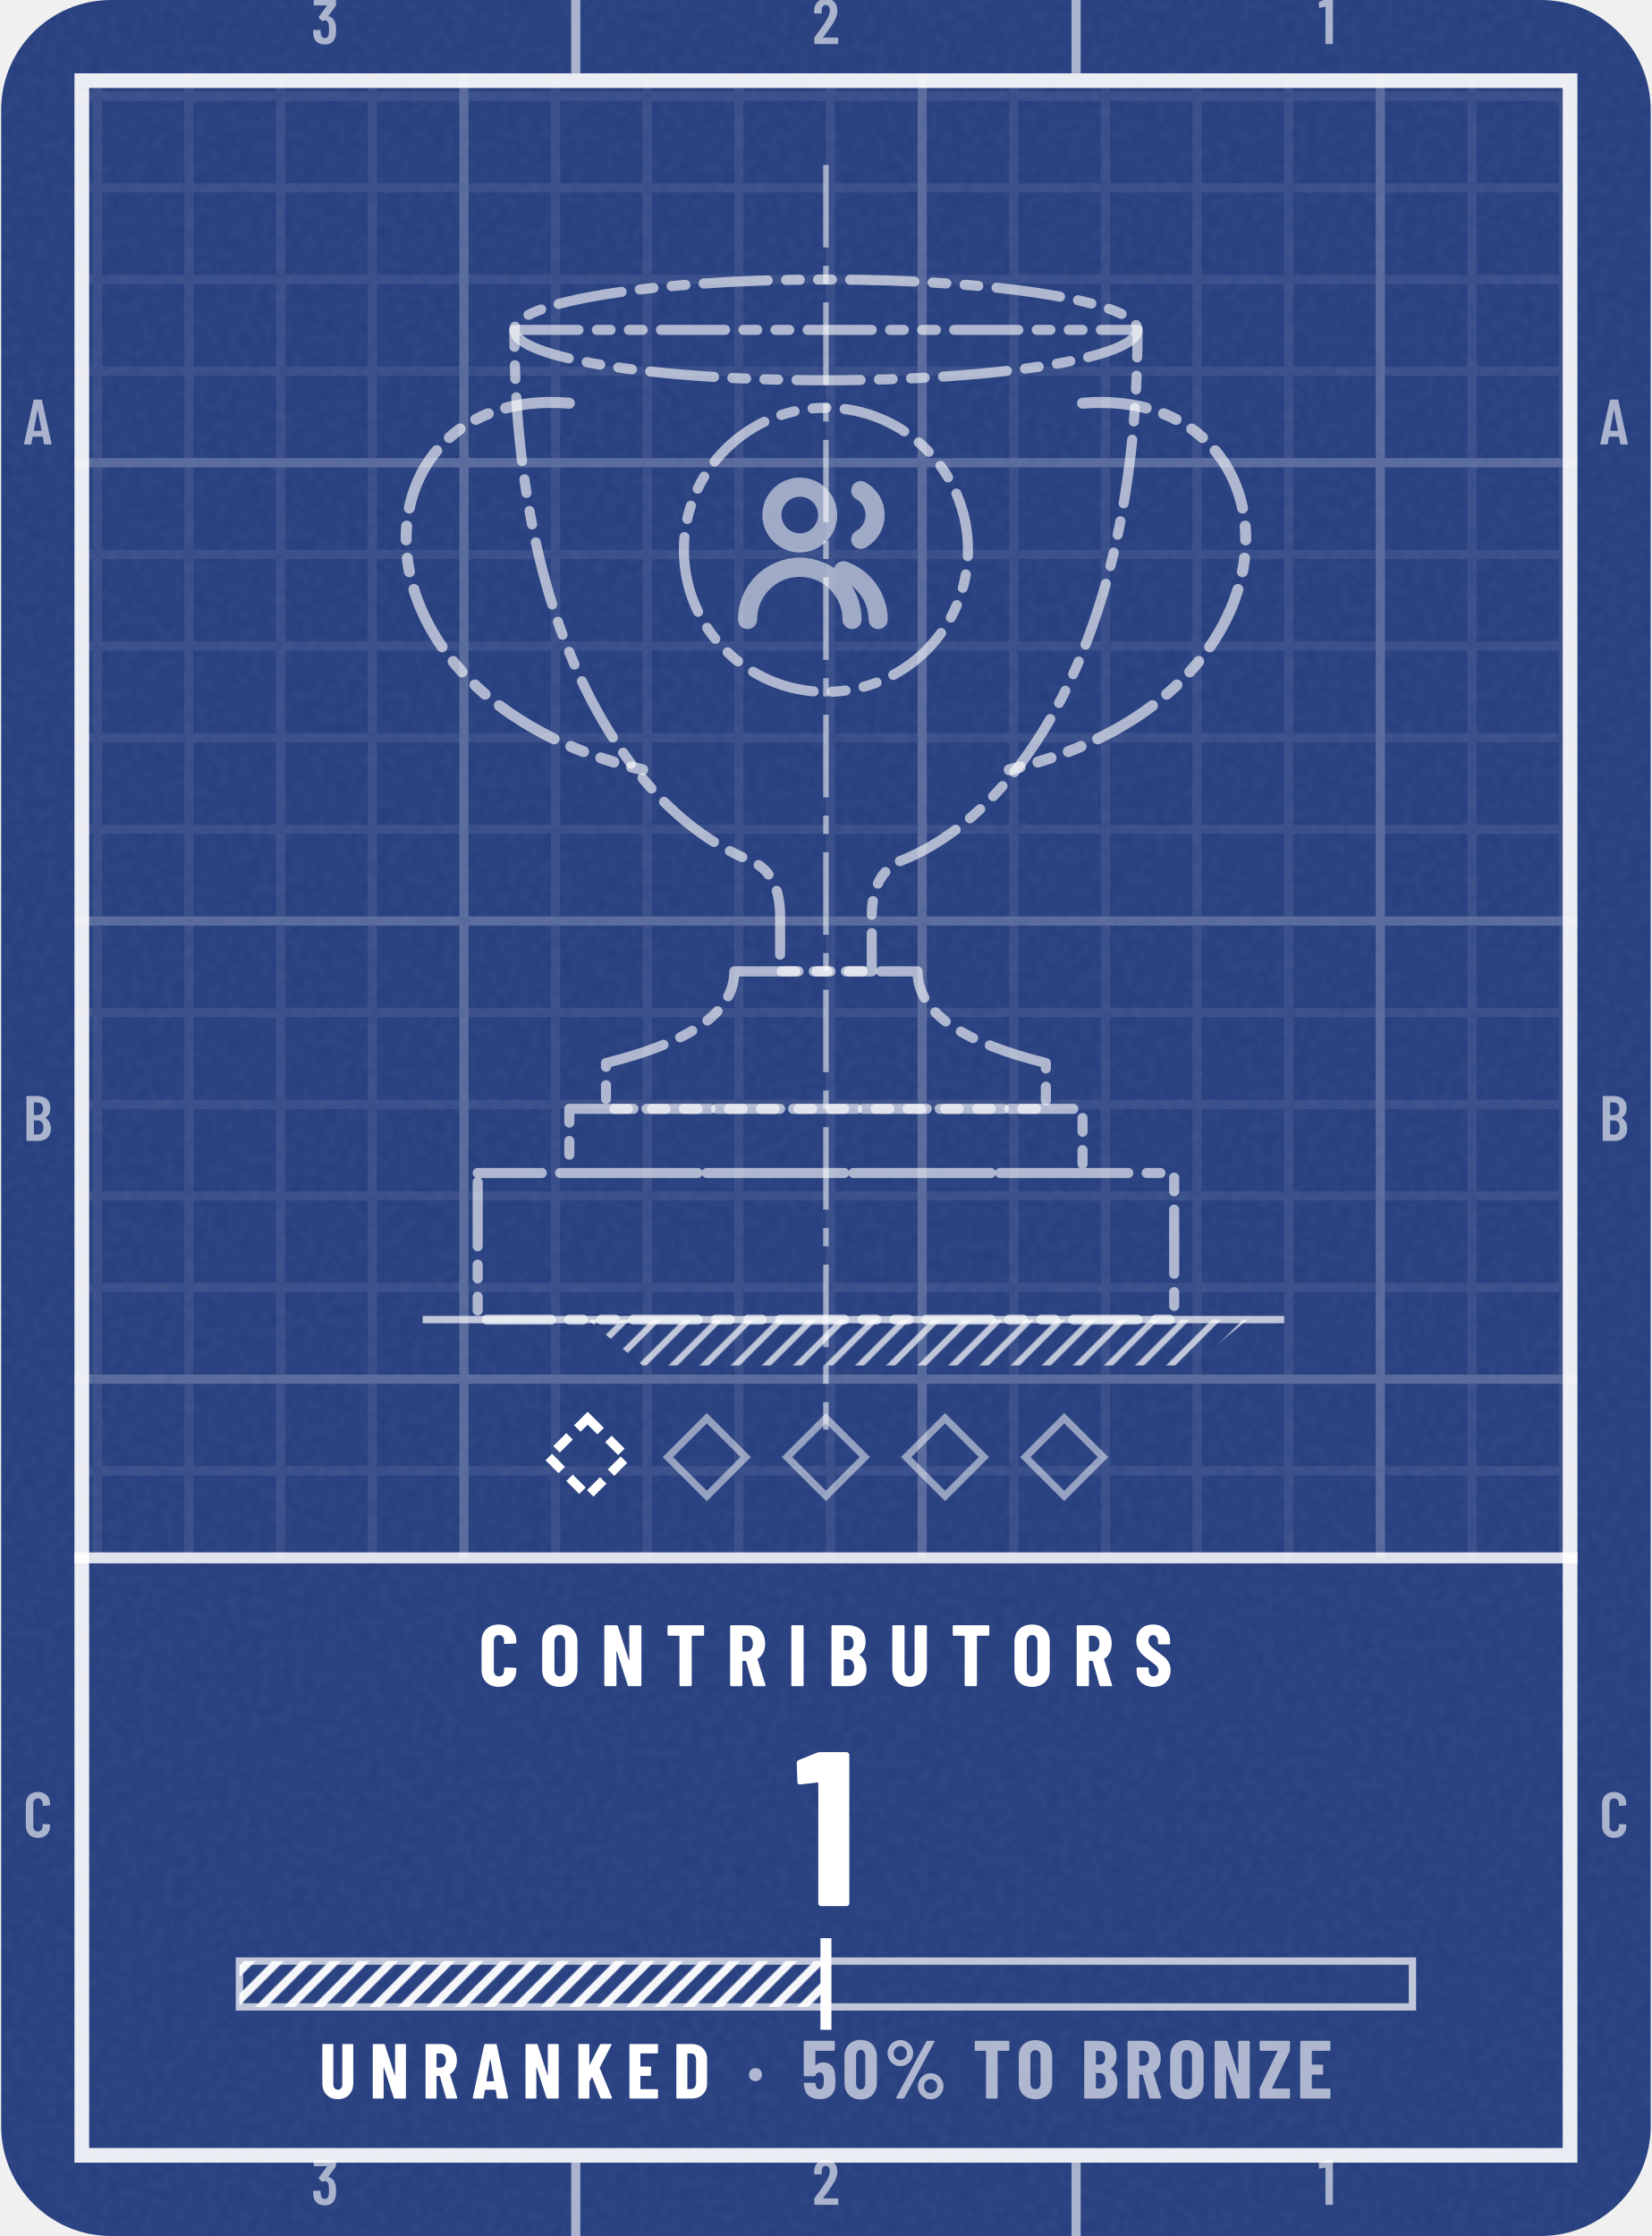
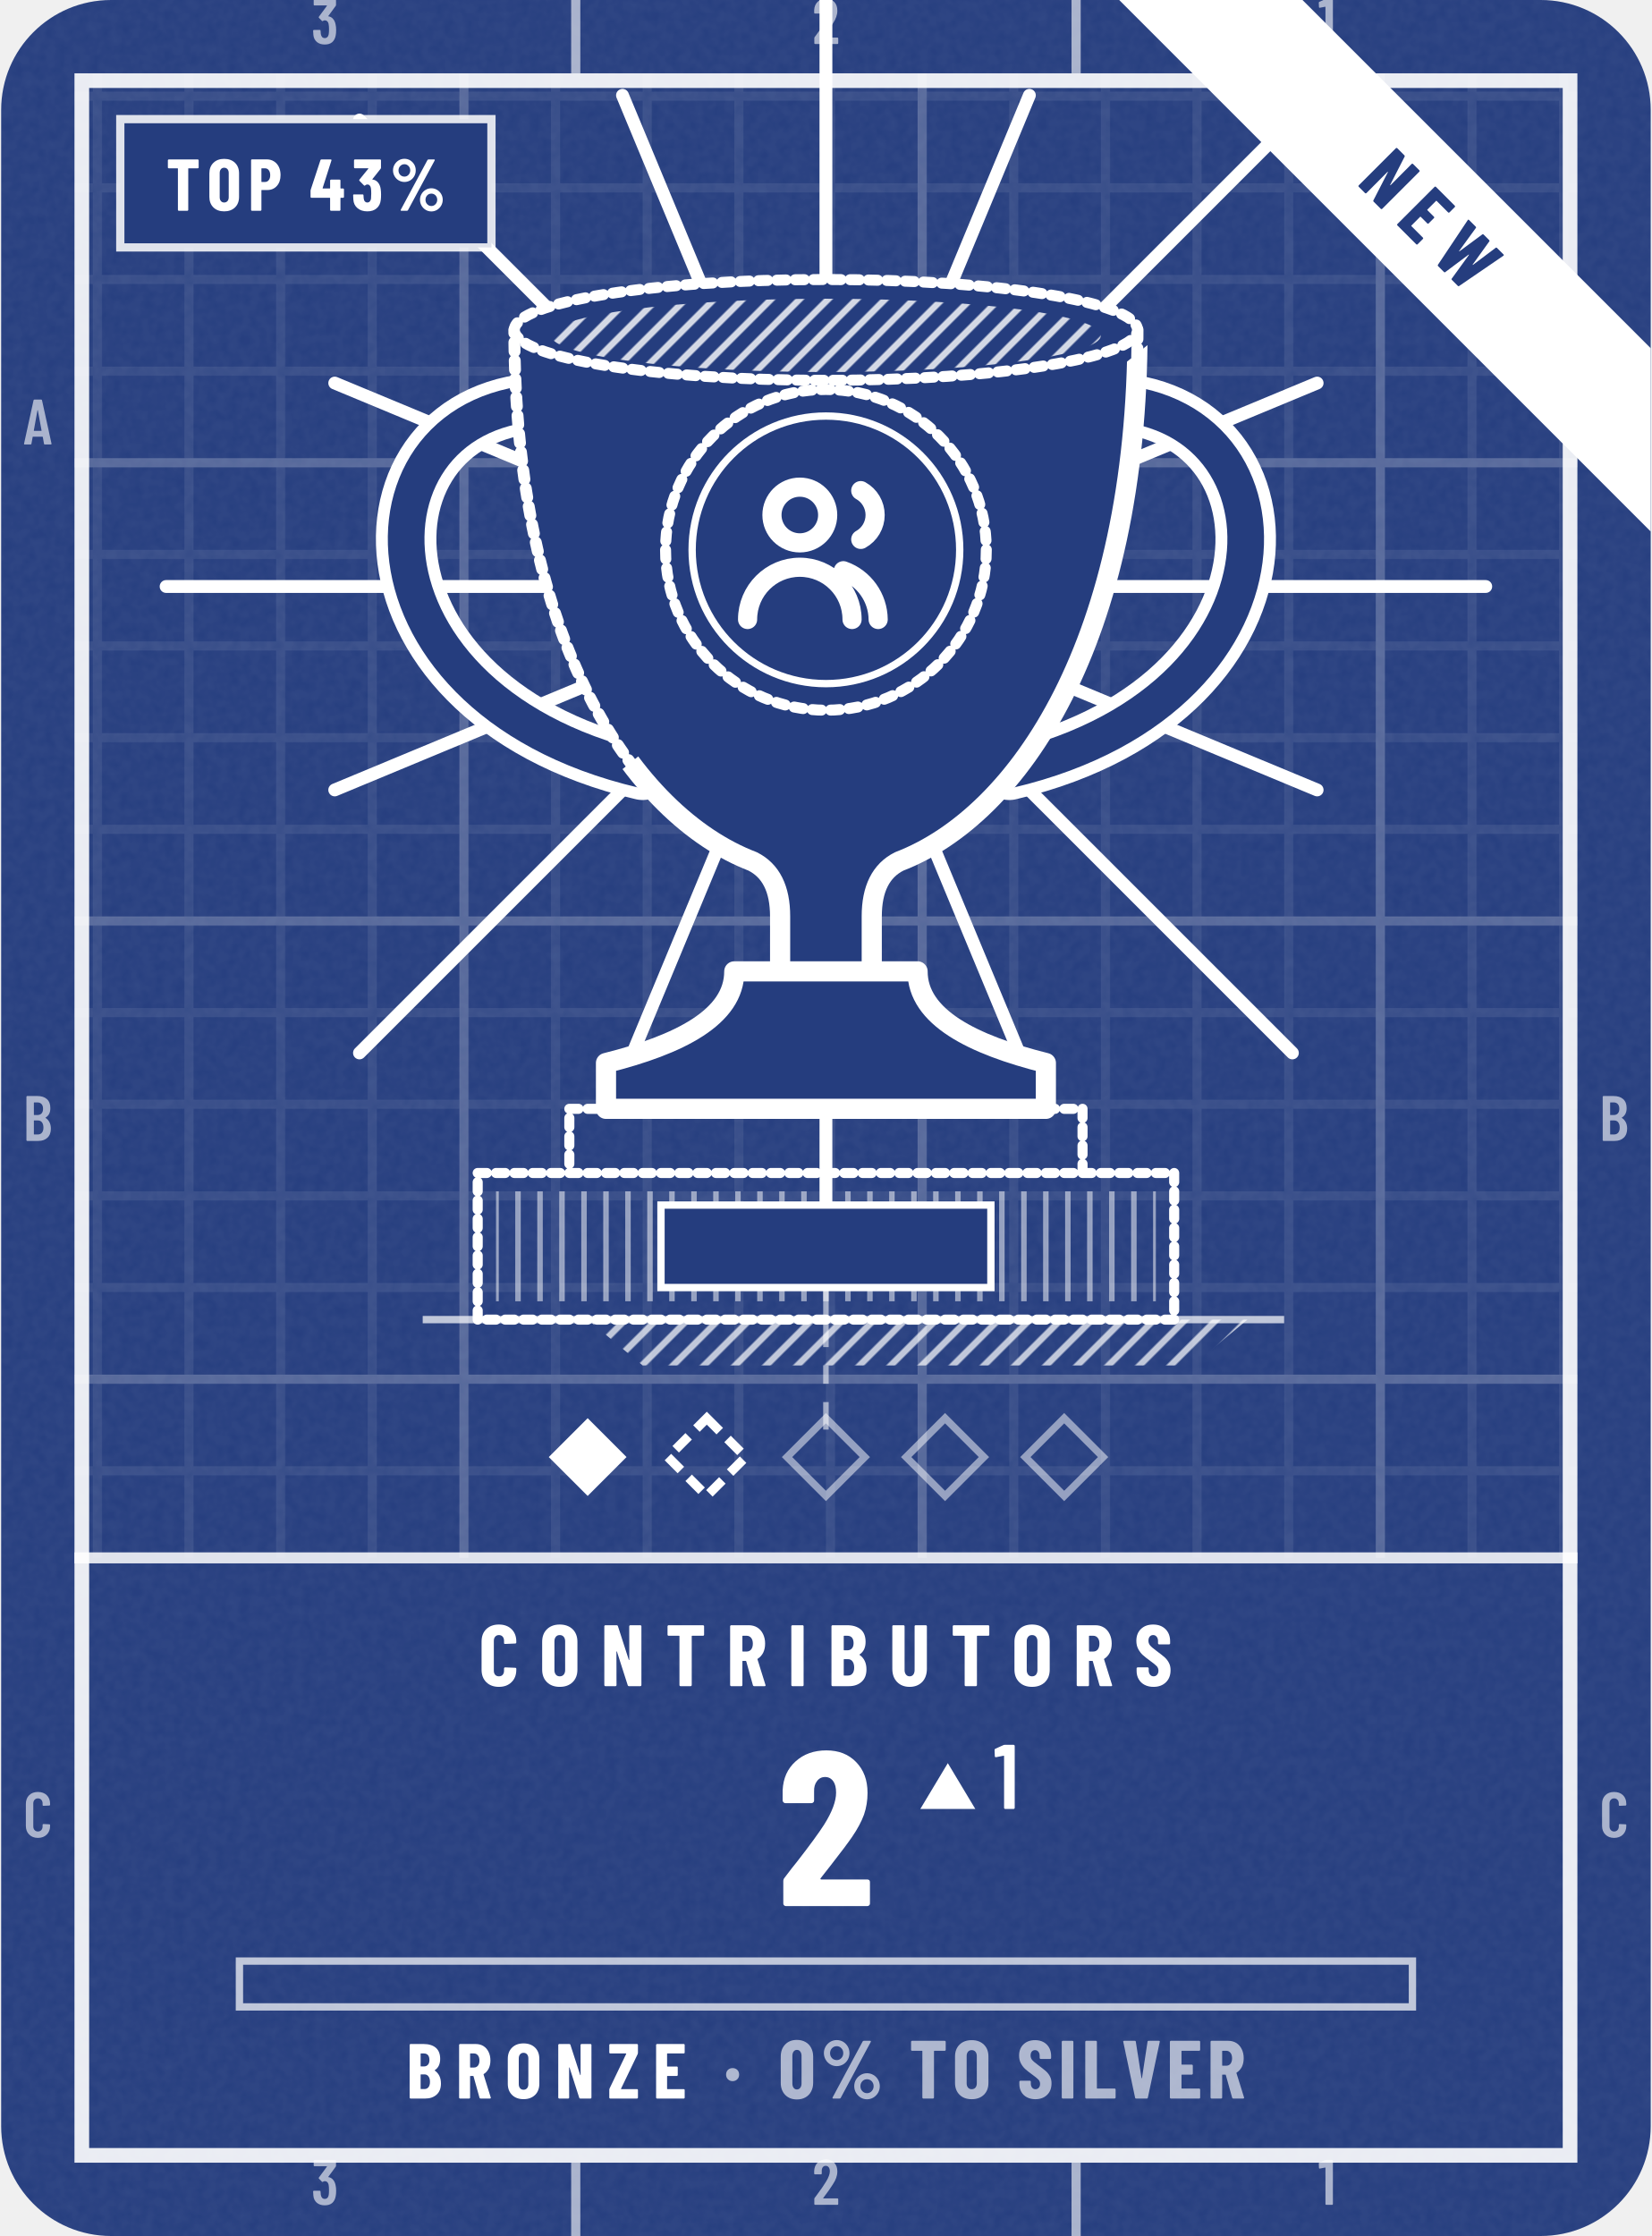
- <svg xmlns="http://www.w3.org/2000/svg" width="164" height="222" viewBox="0 0 180 244" role="img" aria-label="Contributors trophy: Unranked, 1, 50% to Bronze">
-   <style>@keyframes pl{from{stroke-dashoffset:1}}.pl{stroke-dasharray:1;animation:pl 1.6s cubic-bezier(.3,0,.2,1) .15s both}@media (prefers-reduced-motion:reduce){.pl,.sp{animation:none}.sh,.bu{display:none}}</style>
+ <svg xmlns="http://www.w3.org/2000/svg" width="164" height="222" viewBox="0 0 180 244" role="img" aria-label="Contributors trophy: Bronze, 2, 0% to Silver, top 43%, up 1 this week, newly reached">
+   <style>@keyframes pl{from{stroke-dashoffset:1}}.pl{stroke-dasharray:1;animation:pl 1.6s cubic-bezier(.3,0,.2,1) .15s both}@keyframes bu{0%{opacity:0;transform:scale(.4)}22%{opacity:.95}100%{opacity:0;transform:scale(1.3)}}.bu{transform-box:fill-box;transform-origin:center;animation:bu 1.9s ease-out .2s 1 both}@media (prefers-reduced-motion:reduce){.pl,.sp{animation:none}.sh,.bu{display:none}}</style>
  <defs>
    <clipPath id="kc1">
      <rect x="0" y="0" width="180" height="244" rx="12" />
    </clipPath>
    <filter id="kn2" x="0" y="0" width="100%" height="100%">
      <feTurbulence type="fractalNoise" baseFrequency=".85" numOctaves="2" stitchTiles="stitch" />
      <feColorMatrix values="0 0 0 0 1 0 0 0 0 1 0 0 0 0 1 0 0 0 0.06 0" />
    </filter>
    <pattern id="kp3" width="10" height="10" patternUnits="userSpaceOnUse">
      <path d="M10 .5H.5V10" fill="none" stroke="#FFFFFF" stroke-opacity="0.075" />
    </pattern>
    <pattern id="kp4" width="50" height="50" patternUnits="userSpaceOnUse">
      <path d="M50 .5H.5V50" fill="none" stroke="#FFFFFF" stroke-opacity="0.16" />
    </pattern>
    <clipPath id="kc5">
      <path clip-rule="evenodd" d="M8 8h164v228h-164zM8 170h164v66h-164z" />
    </clipPath>
-     <pattern id="kh6" width="2.4" height="2.4" patternUnits="userSpaceOnUse" patternTransform="rotate(45)">
+     <clipPath id="kc6">
+       <path d="M56 36H124C124 70 111 89 98 94C96 95 95 97 95 100V106H85V100C85 97 84 95 82 94C69 89 56 70 56 36ZM80 106H100C100 111 106 114 114 116V121H66V116C74 114 80 111 80 106Z" />
+     </clipPath>
+     <clipPath id="kc7">
+       <path d="M402 -186L-222 318L30 630L654 126Z" />
+     </clipPath>
+     <pattern id="kh8" width="2.2" height="2.2" patternUnits="userSpaceOnUse" patternTransform="rotate(45)">
+       <path d="M1.1 0V2.2" stroke="#FFFFFF" stroke-width="0.7" stroke-opacity="0.8" />
+     </pattern>
+     <pattern id="kh9" width="2.4" height="2.4" patternUnits="userSpaceOnUse" patternTransform="rotate(0)">
+       <path d="M1.2 0V2.4" stroke="#FFFFFF" stroke-width="0.6" stroke-opacity="0.5" />
+     </pattern>
+     <pattern id="kh10" width="2.4" height="2.4" patternUnits="userSpaceOnUse" patternTransform="rotate(45)">
      <path d="M1.2 0V2.4" stroke="#FFFFFF" stroke-width="0.7" stroke-opacity="0.7" />
    </pattern>
-     <pattern id="kh7" width="2.2" height="2.2" patternUnits="userSpaceOnUse" patternTransform="rotate(45)">
-       <path d="M1.1 0V2.2" stroke="#FFFFFF" stroke-width="0.9" stroke-opacity="0.95" />
-     </pattern>
+     <clipPath id="kc11">
+       <path d="M12 0H168a12 12 0 0 1 12 12V232a12 12 0 0 1 -12 12H12a12 12 0 0 1 -12 -12V12a12 12 0 0 1 12 -12Z" />
+     </clipPath>
    <path id="m49" d="M122 700H218Q223 700 226 696Q230 693 230 688V12Q230 7 226 4Q223 0 218 0H126Q121 0 118 4Q114 7 114 12V576Q114 578 112 580Q111 582 109 581L27 565H24Q13 565 13 576L10 643Q10 653 18 657L107 697Q114 700 122 700Z" />
    <path id="m50" d="M173 100H392Q397 100 400 96Q404 93 404 88V12Q404 7 400 4Q397 0 392 0H43Q38 0 34 4Q31 7 31 12V92Q31 101 36 107L75 160Q114 212 152 266Q189 320 215 363Q273 459 273 522Q273 562 256 585Q238 608 209 608Q180 608 163 586Q146 563 147 526V487Q147 482 144 478Q140 475 135 475H41Q36 475 32 478Q29 482 29 487V530Q33 610 84 659Q134 708 214 708Q293 708 342 656Q390 605 390 521Q390 471 373 422Q356 373 319 317Q294 277 260 229Q225 181 214 166Q184 126 170 106Q168 104 169 102Q170 100 173 100Z" />
    <path id="m51" d="M387 218Q387 169 380 134Q368 66 326 29Q283 -8 210 -8Q134 -8 86 32Q38 73 32 143Q30 165 28 207Q28 219 40 219H132Q144 219 144 207Q146 173 148 156Q153 125 169 108Q185 92 210 92Q234 92 250 108Q266 123 271 152Q276 182 276 230Q276 281 269 315Q263 341 248 355Q233 369 210 369Q195 369 183 360Q177 356 174 356Q172 356 166 360L119 408Q115 412 115 417Q115 421 118 425L243 595Q245 597 244 599Q242 601 239 601H49Q44 601 40 604Q37 608 37 613V688Q37 693 40 696Q44 700 49 700H373Q378 700 382 696Q385 693 385 688V609Q385 602 380 594L266 438Q262 432 268 431Q309 426 338 392Q368 358 378 307Q387 267 387 218Z" />
    <path id="m65" d="M325 11 306 116Q306 121 300 121H154Q148 121 148 116L129 11Q128 0 116 0H25Q11 0 14 13L162 689Q164 700 175 700H281Q292 700 294 689L442 13V9Q442 0 431 0H338Q326 0 325 11ZM171 212H282Q288 212 287 217L229 533Q228 536 226 536Q224 536 223 533L166 217Q165 212 171 212Z" />
    <path id="m66" d="M242 0H66Q61 0 58 4Q54 7 54 12V688Q54 693 58 696Q61 700 66 700H224Q319 700 373 652Q427 604 427 512Q427 409 354 365Q349 362 352 359Q391 334 413 292Q435 250 435 192Q435 100 382 50Q328 0 242 0ZM170 595V409Q170 404 175 404H226Q267 404 290 429Q313 454 313 500Q313 548 290 574Q267 600 226 600H175Q170 600 170 595ZM319 208Q319 260 296 290Q273 319 233 319H175Q170 319 170 314V106Q170 101 175 101H233Q273 101 296 129Q319 157 319 208Z" />
    <path id="m67" d="M42 180V521Q42 607 94 658Q145 708 230 708Q316 708 368 658Q420 607 420 521V509Q420 504 416 500Q413 496 408 496L315 492Q303 492 303 504V529Q303 564 283 586Q263 608 230 608Q198 608 178 586Q158 564 158 529V171Q158 136 178 114Q198 92 230 92Q263 92 283 114Q303 136 303 171V196Q303 201 306 204Q310 208 315 208L408 204Q413 204 416 200Q420 197 420 192V180Q420 95 368 44Q316 -8 230 -8Q145 -8 94 44Q42 95 42 180Z" />
    <path id="n37" d="M44 551Q44 594 65 630Q86 666 122 688Q158 709 200 709Q242 709 278 688Q313 666 334 630Q354 594 354 551Q354 508 334 472Q313 435 278 414Q242 393 200 393Q158 393 122 414Q86 435 65 472Q44 508 44 551ZM150 14 514 692Q518 700 529 700H604Q611 700 613 696Q615 692 612 686L248 8Q244 0 233 0H158Q151 0 149 4Q147 8 150 14ZM279 551Q279 586 256 610Q233 635 200 635Q166 635 142 610Q119 586 119 551Q119 515 142 490Q166 466 200 466Q234 466 256 491Q279 516 279 551ZM412 150Q412 193 433 229Q454 265 490 286Q525 307 567 307Q609 307 644 286Q680 265 701 229Q722 193 722 150Q722 107 701 70Q680 34 644 12Q609 -9 567 -9Q525 -9 490 12Q454 34 433 70Q412 107 412 150ZM647 150Q647 185 624 210Q600 234 567 234Q533 234 510 210Q487 185 487 150Q487 114 510 90Q533 65 567 65Q601 65 624 90Q647 115 647 150Z" />
    <path id="n48" d="M30 191V509Q30 600 84 656Q138 711 226 711Q284 711 329 686Q374 661 398 615Q423 569 423 509V191Q423 131 398 85Q374 39 329 14Q284 -11 226 -11Q138 -11 84 44Q30 100 30 191ZM282 183V517Q282 550 266 570Q251 590 226 590Q201 590 186 570Q171 550 171 517V183Q171 150 186 130Q201 110 226 110Q251 110 266 130Q282 150 282 183Z" />
-     <path id="n49" d="M115 700H236Q241 700 244 696Q248 693 248 688V12Q248 7 244 4Q241 0 236 0H119Q114 0 110 4Q107 7 107 12V558Q107 562 102 562L25 553H23Q12 553 12 564L9 650Q9 660 18 664L100 697Q108 700 115 700Z" />
-     <path id="n53" d="M416 218Q416 185 413 155Q409 78 358 35Q308 -8 223 -8Q143 -8 94 32Q45 72 35 151L32 179Q32 191 44 191H161Q173 191 174 179Q174 173 176 163Q185 113 223 113Q243 113 256 126Q268 140 272 164Q275 190 275 219Q275 240 271 270Q267 293 254 305Q242 317 223 317Q185 317 174 282Q171 271 161 271H43Q38 271 34 274Q31 278 31 283V688Q31 693 34 696Q38 700 43 700H396Q401 700 404 696Q408 693 408 688V591Q408 586 404 582Q401 579 396 579H177Q172 579 172 574V406Q172 403 174 402Q176 401 178 404Q195 421 218 430Q241 439 267 439Q331 439 370 397Q408 355 412 280Q416 242 416 218Z" />
-     <path id="n65" d="M325 11 309 107Q309 112 303 112H176Q170 112 170 107L154 11Q153 0 141 0H24Q11 0 14 13L161 689Q163 700 174 700H309Q320 700 322 689L468 13L469 9Q469 0 458 0H338Q326 0 325 11ZM194 221H284Q289 221 288 226L241 499Q240 502 238 502Q236 502 235 499L190 226Q190 221 194 221Z" />
+     <path id="n50" d="M200 121H409Q414 121 418 118Q421 114 421 109V12Q421 7 418 4Q414 0 409 0H39Q34 0 30 4Q27 7 27 12V113Q27 122 32 128Q72 181 88 200Q176 313 213 371Q267 457 267 516Q267 550 254 568Q240 587 217 587Q194 587 180 568Q166 550 167 521V480Q167 475 164 472Q160 468 155 468H36Q31 468 28 472Q24 475 24 480V527Q28 609 83 658Q138 708 223 708Q307 708 358 655Q410 602 410 515Q410 463 394 416Q377 369 340 315Q312 274 244 187L197 127Q195 125 196 123Q197 121 200 121Z" />
+     <path id="n51" d="M404 222Q404 178 400 147Q392 75 344 34Q297 -8 217 -8Q134 -8 82 36Q30 80 26 153Q23 180 23 211Q23 223 35 223H152Q164 223 164 211Q164 188 167 168Q170 142 183 128Q196 113 217 113Q237 113 250 127Q263 141 267 165Q270 200 270 237Q270 284 265 311Q261 334 248 346Q236 359 217 359Q202 359 187 346Q181 342 179 342Q175 342 170 347L110 408Q106 412 106 417Q106 421 109 425L230 574Q232 576 231 578Q230 580 227 580H47Q42 580 38 584Q35 587 35 592V688Q35 693 38 696Q42 700 47 700H391Q396 700 400 696Q403 693 403 688V588Q403 580 398 573L286 432Q285 430 285 428Q285 426 287 426Q331 422 362 386Q392 350 399 296Q404 258 404 222Z" />
+     <path id="n52" d="M470 292V189Q470 184 466 180Q463 177 458 177H427Q422 177 422 172V12Q422 7 418 4Q415 0 410 0H293Q288 0 284 4Q281 7 281 12V172Q281 177 276 177H26Q21 177 18 180Q14 184 14 189V271Q14 280 16 286L149 690Q152 700 162 700H289Q295 700 298 696Q301 693 299 686L179 310Q178 304 183 304H276Q281 304 281 309V413Q281 418 284 422Q288 425 293 425H410Q415 425 418 422Q422 418 422 413V309Q422 304 427 304H458Q463 304 466 300Q470 297 470 292Z" />
    <path id="n66" d="M245 0H56Q51 0 48 4Q44 7 44 12V688Q44 693 48 696Q51 700 56 700H223Q323 700 380 652Q436 604 436 509Q436 410 368 365Q364 362 367 359Q446 303 446 193Q446 100 390 50Q334 0 245 0ZM185 574V417Q185 412 190 412H226Q260 412 279 434Q298 455 298 494Q298 535 280 557Q261 579 226 579H190Q185 579 185 574ZM305 214Q305 258 286 284Q267 310 235 310H190Q185 310 185 305V127Q185 122 190 122H234Q267 122 286 146Q305 170 305 214Z" />
    <path id="n67" d="M34 189V513Q34 602 88 655Q143 708 233 708Q324 708 378 655Q433 602 433 513V502Q433 497 430 494Q426 490 421 490L304 485Q292 485 292 496V522Q292 551 276 569Q260 587 233 587Q207 587 191 569Q175 551 175 522V177Q175 148 191 130Q207 113 233 113Q260 113 276 130Q292 148 292 177V204Q292 209 296 212Q299 216 304 216L421 211Q426 211 430 208Q433 204 433 199V189Q433 99 378 46Q323 -8 233 -8Q143 -8 88 46Q34 99 34 189Z" />
-     <path id="n68" d="M44 12V688Q44 693 48 696Q51 700 56 700H237Q328 700 383 647Q438 594 438 506V194Q438 106 383 53Q328 0 237 0H56Q51 0 48 4Q44 7 44 12ZM190 121 235 122Q262 123 279 145Q296 167 297 203V497Q297 535 280 557Q263 579 234 579H190Q185 579 185 574V126Q185 121 190 121Z" />
    <path id="n69" d="M399 579H190Q185 579 185 574V416Q185 411 190 411H310Q315 411 318 408Q322 404 322 399V302Q322 297 318 294Q315 290 310 290H190Q185 290 185 285V126Q185 121 190 121H399Q404 121 408 118Q411 114 411 109V12Q411 7 408 4Q404 0 399 0H56Q51 0 48 4Q44 7 44 12V688Q44 693 48 696Q51 700 56 700H399Q404 700 408 696Q411 693 411 688V591Q411 586 408 582Q404 579 399 579Z" />
    <path id="n73" d="M44 12V688Q44 693 48 696Q51 700 56 700H173Q178 700 182 696Q185 693 185 688V12Q185 7 182 4Q178 0 173 0H56Q51 0 48 4Q44 7 44 12Z" />
-     <path id="n75" d="M44 12V688Q44 693 48 696Q51 700 56 700H173Q178 700 182 696Q185 693 185 688V436Q185 432 188 432Q190 431 191 435L320 691Q325 700 334 700H458Q465 700 468 696Q470 693 467 686L319 398Q318 394 318 392L475 14Q476 12 476 8Q476 0 466 0H341Q330 0 327 9L223 271Q222 274 220 274Q218 273 216 271L187 219Q185 215 185 213V12Q185 7 182 4Q178 0 173 0H56Q51 0 48 4Q44 7 44 12Z" />
+     <path id="n76" d="M44 12V688Q44 693 48 696Q51 700 56 700H173Q178 700 182 696Q185 693 185 688V126Q185 121 190 121H400Q405 121 408 118Q412 114 412 109V12Q412 7 408 4Q405 0 400 0H56Q51 0 48 4Q44 7 44 12Z" />
    <path id="n78" d="M342 700H458Q463 700 466 696Q470 693 470 688V12Q470 7 466 4Q463 0 458 0H326Q316 0 313 10L189 397Q188 400 186 400Q183 399 183 396L184 12Q184 7 180 4Q177 0 172 0H56Q51 0 48 4Q44 7 44 12V688Q44 693 48 696Q51 700 56 700H187Q197 700 200 690L325 303Q326 300 328 300Q331 301 331 304L330 688Q330 693 334 696Q337 700 342 700Z" />
    <path id="n79" d="M34 190V510Q34 600 89 654Q144 708 236 708Q328 708 384 654Q439 600 439 510V190Q439 100 384 46Q328 -8 236 -8Q144 -8 89 46Q34 100 34 190ZM298 184V516Q298 548 281 568Q264 587 236 587Q208 587 192 568Q175 548 175 516V184Q175 152 192 132Q208 113 236 113Q264 113 281 132Q298 152 298 184Z" />
+     <path id="n80" d="M445 488Q445 395 395 339Q345 283 264 283H189Q184 283 184 278V12Q184 7 180 4Q177 0 172 0H55Q50 0 46 4Q43 7 43 12V689Q43 694 46 698Q50 701 55 701H257Q312 701 355 674Q398 647 422 598Q445 550 445 488ZM304 485Q304 529 284 554Q265 579 233 579H189Q184 579 184 574V398Q184 393 189 393H233Q265 393 284 418Q304 442 304 485Z" />
    <path id="n82" d="M306 10 229 286Q227 290 224 290H190Q185 290 185 285V12Q185 7 182 4Q178 0 173 0H56Q51 0 48 4Q44 7 44 12V688Q44 693 48 696Q51 700 56 700H258Q313 700 356 674Q399 647 422 599Q446 551 446 489Q446 430 424 385Q401 340 361 315Q359 314 358 312Q357 311 358 309L450 14L451 10Q451 0 440 0H320Q309 0 306 10ZM185 574V403Q185 398 190 398H235Q266 398 286 422Q305 447 305 488Q305 530 286 554Q266 579 235 579H190Q185 579 185 574Z" />
    <path id="n83" d="M30 175V204Q30 209 34 212Q37 216 42 216H157Q162 216 166 212Q169 209 169 204V182Q169 151 185 132Q201 113 225 113Q249 113 265 131Q281 149 281 178Q281 208 261 230Q241 251 183 293Q133 329 102 357Q71 385 49 426Q27 467 27 521Q27 606 80 657Q133 708 220 708Q308 708 362 655Q415 602 415 516V492Q415 487 412 484Q408 480 403 480H288Q283 480 280 484Q276 487 276 492V519Q276 550 260 568Q245 587 220 587Q196 587 181 570Q166 552 166 521Q166 491 185 468Q204 445 260 404Q322 358 354 330Q385 301 402 266Q420 232 420 184Q420 96 366 44Q312 -8 224 -8Q166 -8 122 15Q78 38 54 80Q30 121 30 175Z" />
    <path id="n84" d="M444 688V591Q444 586 440 582Q437 579 432 579H307Q302 579 302 574V12Q302 7 298 4Q295 0 290 0H173Q168 0 164 4Q161 7 161 12V574Q161 579 156 579H36Q31 579 28 582Q24 586 24 591V688Q24 693 28 696Q31 700 36 700H432Q437 700 440 696Q444 693 444 688Z" />
    <path id="n85" d="M41 199V688Q41 693 44 696Q48 700 53 700H170Q175 700 178 696Q182 693 182 688V185Q182 153 198 133Q214 113 240 113Q266 113 282 133Q297 153 297 185V688Q297 693 300 696Q304 700 309 700H426Q431 700 434 696Q438 693 438 688V199Q438 105 384 48Q329 -8 240 -8Q150 -8 96 48Q41 105 41 199Z" />
+     <path id="n86" d="M166 11 23 687 22 691Q22 700 33 700H162Q174 700 175 689L244 249Q245 245 247 245Q249 245 250 249L317 689Q318 700 330 700H455Q468 700 465 687L321 11Q319 0 308 0H179Q168 0 166 11Z" />
+     <path id="n87" d="M156 11 21 687 20 691Q20 700 31 700H153Q165 700 166 689L223 329Q224 325 226 325Q228 325 229 329L283 689Q284 700 296 700H397Q409 700 410 689L469 329Q470 325 472 325Q474 325 475 329L526 689Q527 700 539 700H657Q670 700 668 687L541 11Q540 0 528 0H420Q408 0 407 11L348 381Q347 385 345 385Q343 385 342 381L289 11Q288 0 276 0H169Q158 0 156 11Z" />
    <path id="n90" d="M20 12V113Q20 121 23 128L237 573Q238 576 237 578Q236 579 233 579H32Q27 579 24 582Q20 586 20 591V688Q20 693 24 696Q27 700 32 700H376Q381 700 384 696Q388 693 388 688V587Q388 580 385 572L171 127Q170 124 171 122Q172 121 175 121H376Q381 121 384 118Q388 114 388 109V12Q388 7 384 4Q381 0 376 0H32Q27 0 24 4Q20 7 20 12Z" />
    <path id="n183" d="M34 290Q34 325 56 347Q78 369 113 369Q148 369 170 347Q192 325 192 290Q192 256 170 234Q147 211 113 211Q79 211 56 234Q34 256 34 290Z" />
  </defs>
  <rect y="0" width="180" height="244" rx="12" fill="#253D7E" />
  <rect y="0" width="180" height="244" clip-path="url(#kc1)" filter="url(#kn2)" />
  <g clip-path="url(#kc5)">
    <rect y="0" width="180" height="244" fill="url(#kp3)" />
    <rect y="0" width="180" height="244" fill="url(#kp4)" />
  </g>
  <rect x="8.8" y="8.8" width="162.4" height="226.4" fill="none" stroke="#FFFFFF" stroke-opacity="0.9" stroke-width="1.6" />
  <path d="M62.7 0V8M62.7 236V244M117.3 0V8M117.3 236V244" stroke="#FFFFFF" stroke-opacity="0.6" />
  <g transform="scale(0.007 -0.007)" fill="#FFFFFF" fill-opacity="0.6">
    <use href="#m51" x="4835" y="-686" />
    <use href="#m51" x="4835" y="-34371" />
    <use href="#m50" x="12645" y="-686" />
    <use href="#m50" x="12645" y="-34371" />
    <use href="#m49" x="20530" y="-686" />
    <use href="#m49" x="20530" y="-34371" />
    <use href="#m65" x="343" y="-6929" />
    <use href="#m65" x="24915" y="-6929" />
    <use href="#m66" x="340" y="-17786" />
    <use href="#m66" x="24912" y="-17786" />
    <use href="#m67" x="343" y="-28643" />
    <use href="#m67" x="24914" y="-28643" />
  </g>
  <path d="M8 170H172" stroke="#FFFFFF" stroke-opacity=".85" stroke-width="1.2" />
+   <path class="bu" d="M116 64L162 64M114 73.9L143.6 86.2M108.4 82.4L140.9 114.9M99.9 88L112.2 117.6M90 90L90 136M80.1 88L67.8 117.6M71.6 82.4L39.1 114.9M66 73.9L36.4 86.2M64 64L18 64M66 54.1L36.4 41.8M71.6 45.6L39.1 13.1M80.1 40L67.8 10.4M90 38L90 -8M99.9 40L112.2 10.4M108.4 45.6L140.9 13.1M114 54.1L143.6 41.8" stroke="#FFFFFF" stroke-width="1.4" stroke-linecap="round" />
  <path d="M90 18L90 156" fill="none" stroke="#FFFFFF" stroke-width=".6" stroke-opacity=".55" stroke-dasharray="9 2 2 2" />
-   <path d="M62 44C38 42 36 76 70 84M118 44C142 42 144 76 110 84" fill="none" stroke="#FFFFFF" stroke-width="1.2" stroke-opacity="0.62" stroke-dasharray="7 2 1.5 2 1.5 2" stroke-linejoin="round" stroke-linecap="round" />
-   <path d="M56 36H124C124 70 111 89 98 94C96 95 95 97 95 100V106H85V100C85 97 84 95 82 94C69 89 56 70 56 36Z" fill="none" stroke="#FFFFFF" stroke-width="1.1" stroke-opacity="0.62" stroke-dasharray="7 2 1.5 2 1.5 2" stroke-linejoin="round" stroke-linecap="round" />
-   <path d="M80 106H100C100 111 106 114 114 116V121H66V116C74 114 80 111 80 106Z" fill="none" stroke="#FFFFFF" stroke-width="1.1" stroke-opacity="0.62" stroke-dasharray="7 2 1.5 2 1.5 2" stroke-linejoin="round" stroke-linecap="round" />
-   <path d="M56 36a34 5.5 0 1 0 68 0a34 5.5 0 1 0 -68 0Z" fill="none" stroke="#FFFFFF" stroke-width="1.1" stroke-opacity="0.62" stroke-dasharray="7 2 1.5 2 1.5 2" stroke-linejoin="round" stroke-linecap="round" />
-   <path d="M74.5 60a15.5 15.5 0 1 0 31 0a15.5 15.5 0 1 0 -31 0Z" fill="none" stroke="#FFFFFF" stroke-width="1.1" stroke-opacity="0.62" stroke-dasharray="7 2 1.5 2 1.5 2" stroke-linejoin="round" stroke-linecap="round" />
-   <path d="M62 121h56v7h-56ZM52 128h76v16h-76Z" fill="none" stroke="#FFFFFF" stroke-width="1.1" stroke-opacity="0.62" stroke-dasharray="7 2 1.5 2 1.5 2" stroke-linejoin="round" stroke-linecap="round" />
-   <g transform="translate(78.6 48.6) scale(0.95)" fill="none" stroke="#FFFFFF" stroke-width="2.2" stroke-linecap="round" stroke-linejoin="round" stroke-opacity="0.55">
+   <path d="M62 44C38 42 36 76 70 84M118 44C142 42 144 76 110 84" fill="none" stroke="#FFFFFF" stroke-width="6.6" stroke-linecap="round" />
+   <path d="M62 44C38 42 36 76 70 84M118 44C142 42 144 76 110 84" fill="none" stroke="#253D7E" stroke-width="4" stroke-linecap="round" />
+   <path d="M56 36H124C124 70 111 89 98 94C96 95 95 97 95 100V106H85V100C85 97 84 95 82 94C69 89 56 70 56 36ZM80 106H100C100 111 106 114 114 116V121H66V116C74 114 80 111 80 106Z" fill="#253D7E" />
+   <g clip-path="url(#kc7)">
+     <path d="M56 36H124C124 70 111 89 98 94C96 95 95 97 95 100V106H85V100C85 97 84 95 82 94C69 89 56 70 56 36ZM80 106H100C100 111 106 114 114 116V121H66V116C74 114 80 111 80 106Z" fill="none" stroke="#FFFFFF" stroke-width="2.2" stroke-linejoin="round" stroke-linecap="round" />
+   </g>
+   <path d="M56 36H124C124 70 111 89 98 94C96 95 95 97 95 100V106H85V100C85 97 84 95 82 94C69 89 56 70 56 36Z" fill="none" stroke="#FFFFFF" stroke-width="1.3" stroke-linejoin="round" stroke-linecap="round" class="pl" pathLength="1" />
+   <path d="M80 106H100C100 111 106 114 114 116V121H66V116C74 114 80 111 80 106Z" fill="none" stroke="#FFFFFF" stroke-width="1.3" stroke-linejoin="round" stroke-linecap="round" class="pl" pathLength="1" />
+   <path d="M56 36a34 5.5 0 1 0 68 0a34 5.5 0 1 0 -68 0Z" fill="#253D7E" />
+   <path d="M60 36.6a30 4 0 1 0 60 0a30 4 0 1 0 -60 0Z" fill="url(#kh8)" />
+   <path d="M56 36a34 5.5 0 1 0 68 0a34 5.5 0 1 0 -68 0Z" fill="none" stroke="#FFFFFF" stroke-width="1.2" stroke-linejoin="round" stroke-linecap="round" class="pl" pathLength="1" />
+   <path d="M72.5 60a17.5 17.5 0 1 0 35 0a17.5 17.5 0 1 0 -35 0Z" fill="#253D7E" stroke="#FFFFFF" stroke-width="1.2" stroke-linejoin="round" stroke-linecap="round" class="pl" pathLength="1" />
+   <path d="M75.4 60a14.6 14.6 0 1 0 29.2 0a14.6 14.6 0 1 0 -29.2 0Z" fill="none" stroke="#FFFFFF" stroke-width=".8" />
+   <g transform="translate(78.6 48.6) scale(0.95)" fill="none" stroke="#FFFFFF" stroke-width="2.2" stroke-linecap="round" stroke-linejoin="round">
    <circle cx="9" cy="8" r="3.2" />
    <path d="M3 20a6 6 0 0 1 12 0M16 5.2a3.2 3.2 0 0 1 0 5.6M18 20a6 6 0 0 0-4-5.6" />
  </g>
-   <path d="M64 144H136l-6 5H70Z" fill="url(#kh6)" />
+   <path d="M62 121h56v7h-56ZM52 128h76v16h-76Z" fill="none" stroke="#FFFFFF" stroke-width="1.1" stroke-linejoin="round" stroke-linecap="round" class="pl" pathLength="1" />
+   <path d="M54 130h72v12h-72Z" fill="url(#kh9)" />
+   <rect x="72" y="131.5" width="36" height="9" fill="#253D7E" stroke="#FFFFFF" stroke-width=".8" />
+   <path d="M64 144H136l-6 5H70Z" fill="url(#kh10)" />
  <path d="M46 144H140" stroke="#FFFFFF" stroke-opacity=".7" stroke-width=".8" />
-   <rect x="-3" y="-3" width="6" height="6" transform="translate(64 159) rotate(45)" fill="none" stroke="#FFFFFF" stroke-width="1" stroke-dasharray="2 1.2" />
-   <rect x="-3" y="-3" width="6" height="6" transform="translate(77 159) rotate(45)" fill="none" stroke="#FFFFFF" stroke-opacity=".5" stroke-width=".8" />
+   <rect x="-3" y="-3" width="6" height="6" transform="translate(64 159) rotate(45)" fill="#FFFFFF" />
+   <rect x="-3" y="-3" width="6" height="6" transform="translate(77 159) rotate(45)" fill="none" stroke="#FFFFFF" stroke-width="1" stroke-dasharray="2 1.2" />
  <rect x="-3" y="-3" width="6" height="6" transform="translate(90 159) rotate(45)" fill="none" stroke="#FFFFFF" stroke-opacity=".5" stroke-width=".8" />
  <rect x="-3" y="-3" width="6" height="6" transform="translate(103 159) rotate(45)" fill="none" stroke="#FFFFFF" stroke-opacity=".5" stroke-width=".8" />
  <rect x="-3" y="-3" width="6" height="6" transform="translate(116 159) rotate(45)" fill="none" stroke="#FFFFFF" stroke-opacity=".5" stroke-width=".8" />
+   <rect x="13" y="13" width="40.5" height="14" fill="#253D7E" stroke="#FFFFFF" stroke-opacity=".85" stroke-width=".9" />
+   <g transform="translate(18 23) scale(0.008 -0.008)" fill="#FFFFFF">
+     <use href="#n84" x="0" />
+     <use href="#n79" x="556" />
+     <use href="#n80" x="1116" />
+     <use href="#n52" x="1956" />
+     <use href="#n51" x="2528" />
+     <use href="#n37" x="3051" />
+   </g>
+   <g clip-path="url(#kc11)">
+     <path d="M122 0L142 0L180 38L180 58Z" fill="#FFFFFF" />
+   </g>
+   <g transform="rotate(45 156 24)">
+     <g transform="translate(147.4 27) scale(0.0085 -0.0085)" fill="#253D7E">
+       <use href="#n78" x="0" />
+       <use href="#n69" x="702" />
+       <use href="#n87" x="1328" />
+     </g>
+   </g>
  <g transform="translate(52.1 184) scale(0.0095 -0.0095)" fill="#FFFFFF">
    <use href="#n67" x="0" />
    <use href="#n79" x="696" />
    <use href="#n78" x="1400" />
    <use href="#n84" x="2146" />
    <use href="#n82" x="2845" />
    <use href="#n73" x="3548" />
    <use href="#n66" x="4009" />
    <use href="#n85" x="4711" />
    <use href="#n84" x="5422" />
    <use href="#n79" x="6121" />
    <use href="#n82" x="6826" />
    <use href="#n83" x="7528" />
  </g>
-   <g transform="translate(86.6 208) scale(0.024 -0.024)" fill="#FFFFFF">
-     <use href="#n49" x="0" />
+   <g transform="translate(84.7 208) scale(0.024 -0.024)" fill="#FFFFFF">
+     <use href="#n50" x="0" />
+   </g>
+   <path d="M100.3 197.4h6l-3 -5Z" fill="#FFFFFF" />
+   <g transform="translate(108.3 197.4) scale(0.01 -0.01)" fill="#FFFFFF">
+     <use href="#m49" x="0" />
  </g>
  <rect x="26" y="214" width="128" height="5" fill="none" stroke="#FFFFFF" stroke-opacity=".7" stroke-width=".8" />
-   <rect x="26" y="214" width="64" height="5" fill="url(#kh7)" />
-   <path d="M90 211.5V221.5" stroke="#FFFFFF" stroke-width="1.2" />
-   <g transform="translate(34.7 229) scale(0.0085 -0.0085)" fill="#FFFFFF">
-     <use href="#n85" x="0" />
-     <use href="#n78" x="644" />
-     <use href="#n82" x="1322" />
-     <use href="#n65" x="1958" />
-     <use href="#n78" x="2605" />
-     <use href="#n75" x="3284" />
-     <use href="#n69" x="3939" />
-     <use href="#n68" x="4542" />
+   <g transform="translate(44.2 229) scale(0.0085 -0.0085)" fill="#FFFFFF">
+     <use href="#n66" x="0" />
+     <use href="#n82" x="635" />
+     <use href="#n79" x="1270" />
+     <use href="#n78" x="1908" />
+     <use href="#n90" x="2587" />
+     <use href="#n69" x="3164" />
  </g>
-   <g transform="translate(81.3 229) scale(0.009 -0.009)" fill="#FFFFFF" fill-opacity="0.62">
+   <g transform="translate(78.8 229) scale(0.009 -0.009)" fill="#FFFFFF" fill-opacity="0.62">
    <use href="#n183" x="0" />
  </g>
-   <g transform="translate(87.3 229) scale(0.009 -0.009)" fill="#FFFFFF" fill-opacity="0.62">
-     <use href="#n53" x="0" />
-     <use href="#n48" x="495" />
-     <use href="#n37" x="1003" />
-     <use href="#n84" x="2080" />
-     <use href="#n79" x="2604" />
-     <use href="#n66" x="3388" />
-     <use href="#n82" x="3913" />
-     <use href="#n79" x="4440" />
-     <use href="#n78" x="4969" />
-     <use href="#n90" x="5538" />
-     <use href="#n69" x="6006" />
+   <g transform="translate(84.8 229) scale(0.009 -0.009)" fill="#FFFFFF" fill-opacity="0.62">
+     <use href="#n48" x="0" />
+     <use href="#n37" x="509" />
+     <use href="#n84" x="1586" />
+     <use href="#n79" x="2109" />
+     <use href="#n83" x="2893" />
+     <use href="#n73" x="3393" />
+     <use href="#n76" x="3678" />
+     <use href="#n86" x="4160" />
+     <use href="#n69" x="4704" />
+     <use href="#n82" x="5197" />
  </g>
</svg>
